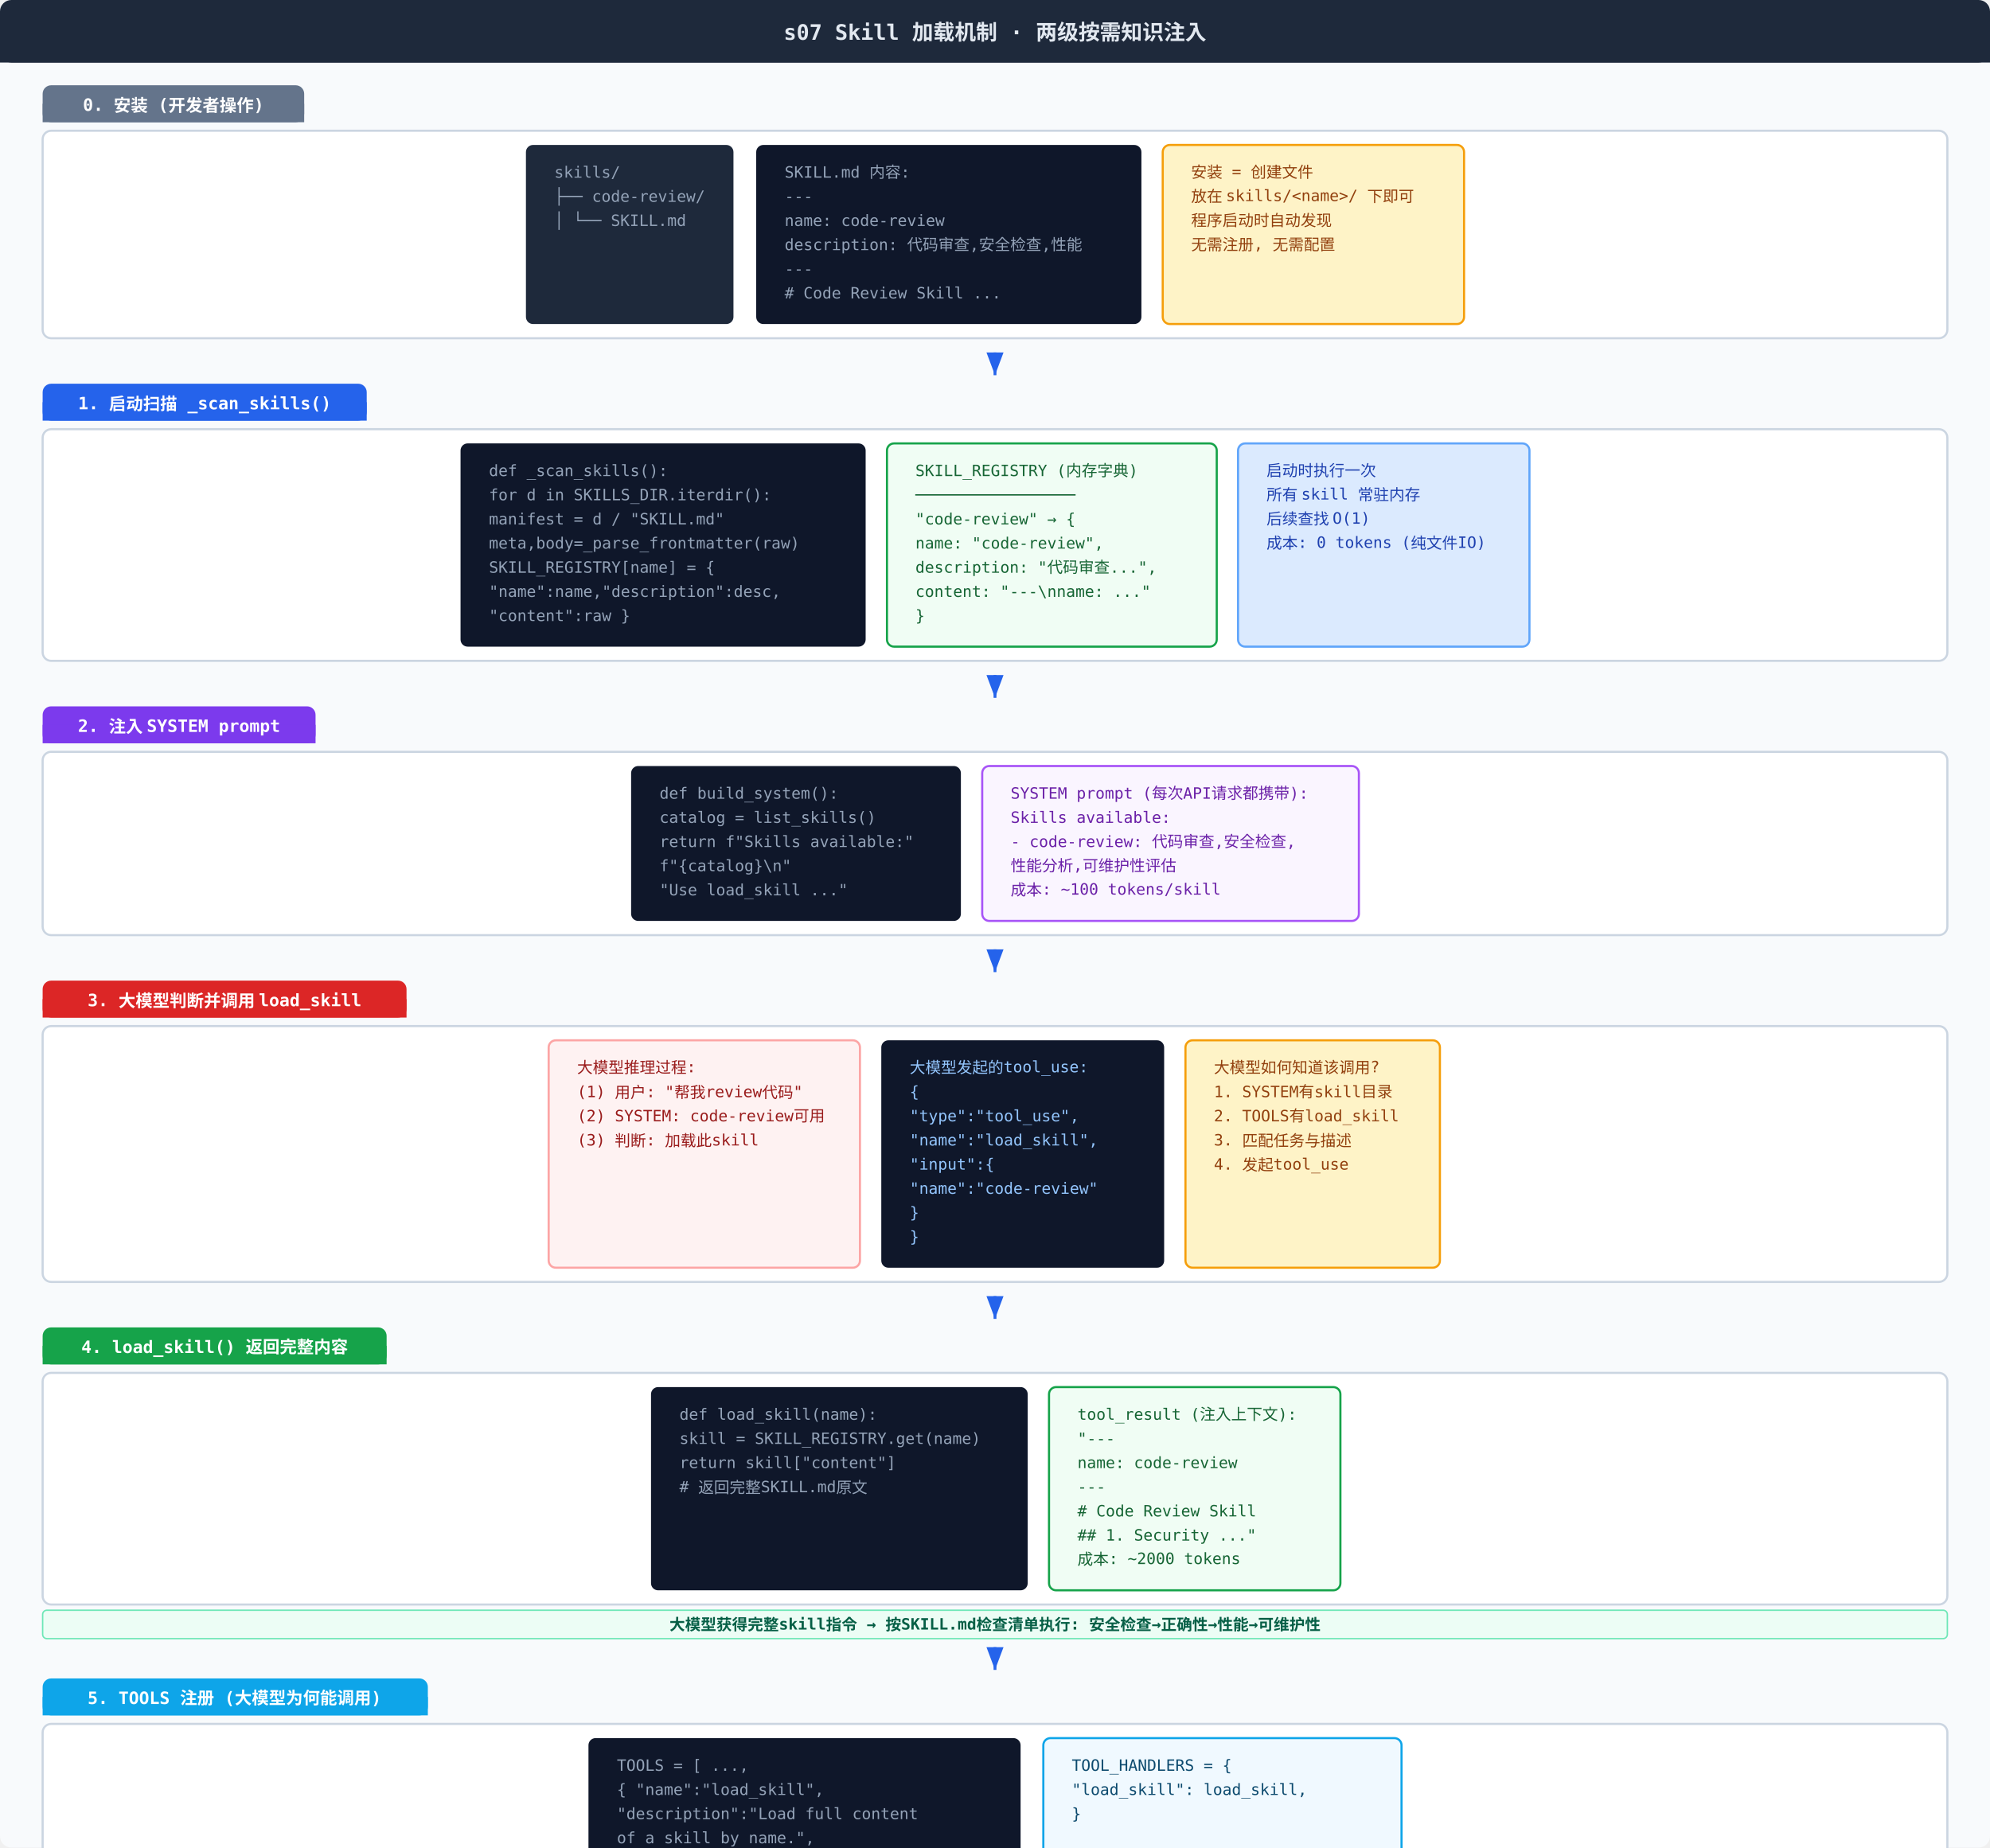
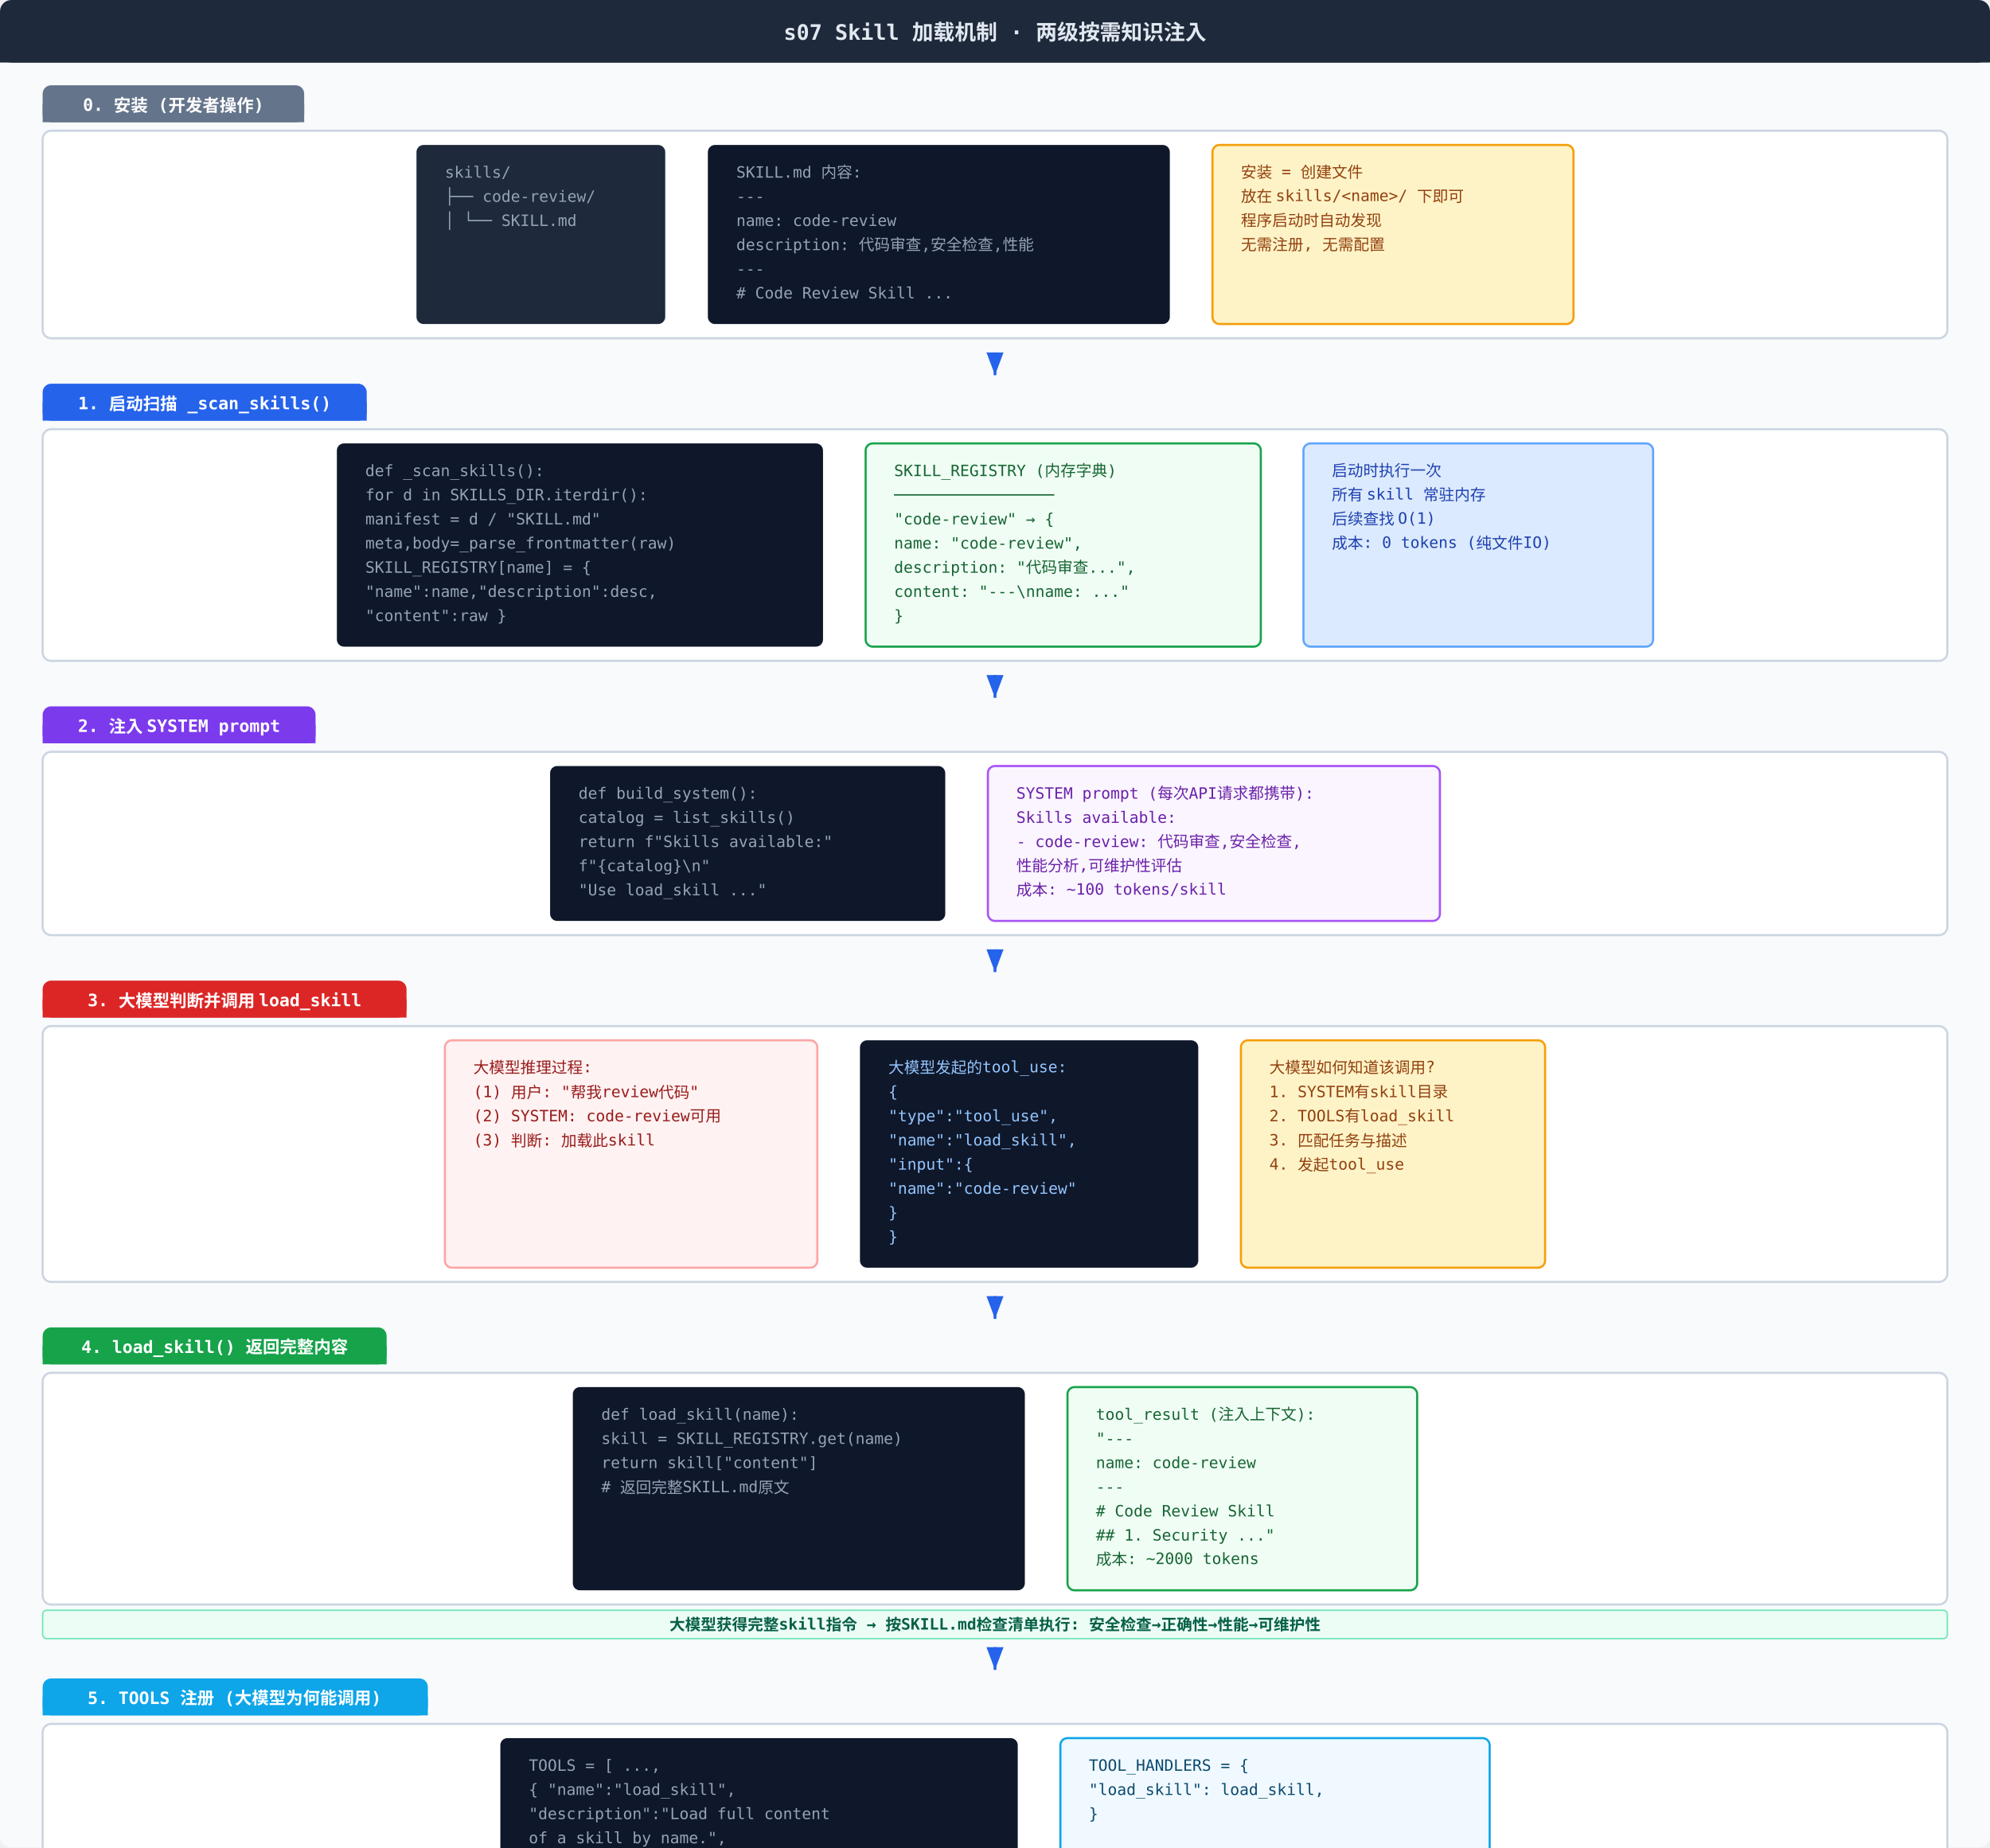
<svg xmlns="http://www.w3.org/2000/svg" viewBox="0 0 1400 1300" font-family="Menlo, Monaco, monospace">
  <defs>
    <marker id="ab" markerWidth="8" markerHeight="6" refX="8" refY="3" orient="auto">
      <path d="M0,0 L8,3 L0,6 Z" fill="#2563eb" />
    </marker>
  </defs>
  <rect width="1400" height="1300" fill="#f8fafc" rx="8" />
  <rect x="0" y="0" width="1400" height="44" fill="#1e293b" rx="8" />
  <rect x="0" y="32" width="1400" height="12" fill="#1e293b" />
  <text x="700" y="28" fill="#e2e8f0" font-size="15" font-weight="bold" text-anchor="middle" font-family="Menlo, Monaco, monospace">s07 Skill 加载机制 · 两级按需知识注入</text>
  <rect x="30" y="60" width="184" height="26" fill="#64748b" rx="6" />
  <rect x="30" y="73" width="184" height="13" fill="#64748b" />
  <text x="122" y="78" fill="#fff" font-size="12" font-weight="bold" text-anchor="middle" font-family="Menlo, Monaco, monospace">0. 安装 (开发者操作)</text>
  <rect x="30" y="92" width="1340" height="146" fill="#fff" stroke="#cbd5e1" stroke-width="1.5" rx="6" />
-   <rect x="370" y="102" width="146" height="126" fill="#1e293b" rx="5" />
-   <text x="390" y="125" fill="#94a3b8" font-size="11" font-family="Menlo, Monaco, monospace">skills/</text>
-   <text x="390" y="142" fill="#94a3b8" font-size="11" font-family="Menlo, Monaco, monospace">├── code-review/</text>
-   <text x="390" y="159" fill="#94a3b8" font-size="11" font-family="Menlo, Monaco, monospace">│   └── SKILL.md</text>
-   <rect x="532" y="102" width="271" height="126" fill="#0f172a" rx="5" />
-   <text x="552" y="125" fill="#94a3b8" font-size="11" font-family="Menlo, Monaco, monospace">SKILL.md 内容:</text>
-   <text x="552" y="142" fill="#94a3b8" font-size="11" font-family="Menlo, Monaco, monospace">---</text>
-   <text x="552" y="159" fill="#94a3b8" font-size="11" font-family="Menlo, Monaco, monospace">name: code-review</text>
-   <text x="552" y="176" fill="#94a3b8" font-size="11" font-family="Menlo, Monaco, monospace">description: 代码审查,安全检查,性能</text>
-   <text x="552" y="193" fill="#94a3b8" font-size="11" font-family="Menlo, Monaco, monospace">---</text>
-   <text x="552" y="210" fill="#94a3b8" font-size="11" font-family="Menlo, Monaco, monospace"># Code Review Skill ...</text>
-   <rect x="818" y="102" width="212" height="126" fill="#fef3c7" rx="5" stroke="#f59e0b" stroke-width="1.5" />
-   <text x="838" y="125" fill="#92400e" font-size="11" font-family="Menlo, Monaco, monospace">安装 = 创建文件</text>
-   <text x="838" y="142" fill="#92400e" font-size="11" font-family="Menlo, Monaco, monospace">放在 skills/&lt;name&gt;/ 下即可</text>
-   <text x="838" y="159" fill="#92400e" font-size="11" font-family="Menlo, Monaco, monospace">程序启动时自动发现</text>
-   <text x="838" y="176" fill="#92400e" font-size="11" font-family="Menlo, Monaco, monospace">无需注册, 无需配置</text>
+   <rect x="293" y="102" width="175" height="126" fill="#1e293b" rx="5" />
+   <text x="313" y="125" fill="#94a3b8" font-size="11" font-family="Menlo, Monaco, monospace">skills/</text>
+   <text x="313" y="142" fill="#94a3b8" font-size="11" font-family="Menlo, Monaco, monospace">├── code-review/</text>
+   <text x="313" y="159" fill="#94a3b8" font-size="11" font-family="Menlo, Monaco, monospace">│   └── SKILL.md</text>
+   <rect x="498" y="102" width="325" height="126" fill="#0f172a" rx="5" />
+   <text x="518" y="125" fill="#94a3b8" font-size="11" font-family="Menlo, Monaco, monospace">SKILL.md 内容:</text>
+   <text x="518" y="142" fill="#94a3b8" font-size="11" font-family="Menlo, Monaco, monospace">---</text>
+   <text x="518" y="159" fill="#94a3b8" font-size="11" font-family="Menlo, Monaco, monospace">name: code-review</text>
+   <text x="518" y="176" fill="#94a3b8" font-size="11" font-family="Menlo, Monaco, monospace">description: 代码审查,安全检查,性能</text>
+   <text x="518" y="193" fill="#94a3b8" font-size="11" font-family="Menlo, Monaco, monospace">---</text>
+   <text x="518" y="210" fill="#94a3b8" font-size="11" font-family="Menlo, Monaco, monospace"># Code Review Skill ...</text>
+   <rect x="853" y="102" width="254" height="126" fill="#fef3c7" rx="5" stroke="#f59e0b" stroke-width="1.5" />
+   <text x="873" y="125" fill="#92400e" font-size="11" font-family="Menlo, Monaco, monospace">安装 = 创建文件</text>
+   <text x="873" y="142" fill="#92400e" font-size="11" font-family="Menlo, Monaco, monospace">放在 skills/&lt;name&gt;/ 下即可</text>
+   <text x="873" y="159" fill="#92400e" font-size="11" font-family="Menlo, Monaco, monospace">程序启动时自动发现</text>
+   <text x="873" y="176" fill="#92400e" font-size="11" font-family="Menlo, Monaco, monospace">无需注册, 无需配置</text>
  <line x1="700" y1="248" x2="700" y2="264" stroke="#2563eb" stroke-width="2" marker-end="url(#ab)" />
  <rect x="30" y="270" width="228" height="26" fill="#2563eb" rx="6" />
  <rect x="30" y="283" width="228" height="13" fill="#2563eb" />
  <text x="144" y="288" fill="#fff" font-size="12" font-weight="bold" text-anchor="middle" font-family="Menlo, Monaco, monospace">1. 启动扫描 _scan_skills()</text>
  <rect x="30" y="302" width="1340" height="163" fill="#fff" stroke="#cbd5e1" stroke-width="1.5" rx="6" />
-   <rect x="324" y="312" width="285" height="143" fill="#0f172a" rx="5" />
-   <text x="344" y="335" fill="#94a3b8" font-size="11" font-family="Menlo, Monaco, monospace">def _scan_skills():</text>
-   <text x="344" y="352" fill="#94a3b8" font-size="11" font-family="Menlo, Monaco, monospace">  for d in SKILLS_DIR.iterdir():</text>
-   <text x="344" y="369" fill="#94a3b8" font-size="11" font-family="Menlo, Monaco, monospace">    manifest = d / "SKILL.md"</text>
-   <text x="344" y="386" fill="#94a3b8" font-size="11" font-family="Menlo, Monaco, monospace">    meta,body=_parse_frontmatter(raw)</text>
-   <text x="344" y="403" fill="#94a3b8" font-size="11" font-family="Menlo, Monaco, monospace">    SKILL_REGISTRY[name] = {</text>
-   <text x="344" y="420" fill="#94a3b8" font-size="11" font-family="Menlo, Monaco, monospace">      "name":name,"description":desc,</text>
-   <text x="344" y="437" fill="#94a3b8" font-size="11" font-family="Menlo, Monaco, monospace">      "content":raw }</text>
-   <rect x="624" y="312" width="232" height="143" fill="#f0fdf4" rx="5" stroke="#16a34a" stroke-width="1.5" />
-   <text x="644" y="335" fill="#166534" font-size="11" font-family="Menlo, Monaco, monospace">SKILL_REGISTRY (内存字典)</text>
-   <text x="644" y="352" fill="#166534" font-size="11" font-family="Menlo, Monaco, monospace">─────────────────</text>
-   <text x="644" y="369" fill="#166534" font-size="11" font-family="Menlo, Monaco, monospace">"code-review" → {</text>
-   <text x="644" y="386" fill="#166534" font-size="11" font-family="Menlo, Monaco, monospace">  name: "code-review",</text>
-   <text x="644" y="403" fill="#166534" font-size="11" font-family="Menlo, Monaco, monospace">  description: "代码审查...",</text>
-   <text x="644" y="420" fill="#166534" font-size="11" font-family="Menlo, Monaco, monospace">  content: "---\nname: ..."</text>
-   <text x="644" y="437" fill="#166534" font-size="11" font-family="Menlo, Monaco, monospace">}</text>
-   <rect x="871" y="312" width="205" height="143" fill="#dbeafe" rx="5" stroke="#60a5fa" stroke-width="1.5" />
-   <text x="891" y="335" fill="#1e40af" font-size="11" font-family="Menlo, Monaco, monospace">启动时执行一次</text>
-   <text x="891" y="352" fill="#1e40af" font-size="11" font-family="Menlo, Monaco, monospace">所有 skill 常驻内存</text>
-   <text x="891" y="369" fill="#1e40af" font-size="11" font-family="Menlo, Monaco, monospace">后续查找 O(1)</text>
-   <text x="891" y="386" fill="#1e40af" font-size="11" font-family="Menlo, Monaco, monospace">成本: 0 tokens (纯文件IO)</text>
+   <rect x="237" y="312" width="342" height="143" fill="#0f172a" rx="5" />
+   <text x="257" y="335" fill="#94a3b8" font-size="11" font-family="Menlo, Monaco, monospace">def _scan_skills():</text>
+   <text x="257" y="352" fill="#94a3b8" font-size="11" font-family="Menlo, Monaco, monospace">  for d in SKILLS_DIR.iterdir():</text>
+   <text x="257" y="369" fill="#94a3b8" font-size="11" font-family="Menlo, Monaco, monospace">    manifest = d / "SKILL.md"</text>
+   <text x="257" y="386" fill="#94a3b8" font-size="11" font-family="Menlo, Monaco, monospace">    meta,body=_parse_frontmatter(raw)</text>
+   <text x="257" y="403" fill="#94a3b8" font-size="11" font-family="Menlo, Monaco, monospace">    SKILL_REGISTRY[name] = {</text>
+   <text x="257" y="420" fill="#94a3b8" font-size="11" font-family="Menlo, Monaco, monospace">      "name":name,"description":desc,</text>
+   <text x="257" y="437" fill="#94a3b8" font-size="11" font-family="Menlo, Monaco, monospace">      "content":raw }</text>
+   <rect x="609" y="312" width="278" height="143" fill="#f0fdf4" rx="5" stroke="#16a34a" stroke-width="1.5" />
+   <text x="629" y="335" fill="#166534" font-size="11" font-family="Menlo, Monaco, monospace">SKILL_REGISTRY (内存字典)</text>
+   <text x="629" y="352" fill="#166534" font-size="11" font-family="Menlo, Monaco, monospace">─────────────────</text>
+   <text x="629" y="369" fill="#166534" font-size="11" font-family="Menlo, Monaco, monospace">"code-review" → {</text>
+   <text x="629" y="386" fill="#166534" font-size="11" font-family="Menlo, Monaco, monospace">  name: "code-review",</text>
+   <text x="629" y="403" fill="#166534" font-size="11" font-family="Menlo, Monaco, monospace">  description: "代码审查...",</text>
+   <text x="629" y="420" fill="#166534" font-size="11" font-family="Menlo, Monaco, monospace">  content: "---\nname: ..."</text>
+   <text x="629" y="437" fill="#166534" font-size="11" font-family="Menlo, Monaco, monospace">}</text>
+   <rect x="917" y="312" width="246" height="143" fill="#dbeafe" rx="5" stroke="#60a5fa" stroke-width="1.5" />
+   <text x="937" y="335" fill="#1e40af" font-size="11" font-family="Menlo, Monaco, monospace">启动时执行一次</text>
+   <text x="937" y="352" fill="#1e40af" font-size="11" font-family="Menlo, Monaco, monospace">所有 skill 常驻内存</text>
+   <text x="937" y="369" fill="#1e40af" font-size="11" font-family="Menlo, Monaco, monospace">后续查找 O(1)</text>
+   <text x="937" y="386" fill="#1e40af" font-size="11" font-family="Menlo, Monaco, monospace">成本: 0 tokens (纯文件IO)</text>
  <line x1="700" y1="475" x2="700" y2="491" stroke="#2563eb" stroke-width="2" marker-end="url(#ab)" />
  <rect x="30" y="497" width="192" height="26" fill="#7c3aed" rx="6" />
  <rect x="30" y="510" width="192" height="13" fill="#7c3aed" />
  <text x="126" y="515" fill="#fff" font-size="12" font-weight="bold" text-anchor="middle" font-family="Menlo, Monaco, monospace">2. 注入 SYSTEM prompt</text>
  <rect x="30" y="529" width="1340" height="129" fill="#fff" stroke="#cbd5e1" stroke-width="1.5" rx="6" />
-   <rect x="444" y="539" width="232" height="109" fill="#0f172a" rx="5" />
-   <text x="464" y="562" fill="#94a3b8" font-size="11" font-family="Menlo, Monaco, monospace">def build_system():</text>
-   <text x="464" y="579" fill="#94a3b8" font-size="11" font-family="Menlo, Monaco, monospace">  catalog = list_skills()</text>
-   <text x="464" y="596" fill="#94a3b8" font-size="11" font-family="Menlo, Monaco, monospace">  return f"Skills available:"</text>
-   <text x="464" y="613" fill="#94a3b8" font-size="11" font-family="Menlo, Monaco, monospace">         f"{catalog}\n"</text>
-   <text x="464" y="630" fill="#94a3b8" font-size="11" font-family="Menlo, Monaco, monospace">         "Use load_skill ..."</text>
-   <rect x="691" y="539" width="265" height="109" fill="#faf5ff" rx="5" stroke="#a855f7" stroke-width="1.5" />
-   <text x="711" y="562" fill="#6b21a8" font-size="11" font-family="Menlo, Monaco, monospace">SYSTEM prompt (每次API请求都携带):</text>
-   <text x="711" y="579" fill="#6b21a8" font-size="11" font-family="Menlo, Monaco, monospace">Skills available:</text>
-   <text x="711" y="596" fill="#6b21a8" font-size="11" font-family="Menlo, Monaco, monospace">- code-review: 代码审查,安全检查,</text>
-   <text x="711" y="613" fill="#6b21a8" font-size="11" font-family="Menlo, Monaco, monospace">  性能分析,可维护性评估</text>
-   <text x="711" y="630" fill="#6b21a8" font-size="11" font-family="Menlo, Monaco, monospace">成本: ~100 tokens/skill</text>
+   <rect x="387" y="539" width="278" height="109" fill="#0f172a" rx="5" />
+   <text x="407" y="562" fill="#94a3b8" font-size="11" font-family="Menlo, Monaco, monospace">def build_system():</text>
+   <text x="407" y="579" fill="#94a3b8" font-size="11" font-family="Menlo, Monaco, monospace">  catalog = list_skills()</text>
+   <text x="407" y="596" fill="#94a3b8" font-size="11" font-family="Menlo, Monaco, monospace">  return f"Skills available:"</text>
+   <text x="407" y="613" fill="#94a3b8" font-size="11" font-family="Menlo, Monaco, monospace">         f"{catalog}\n"</text>
+   <text x="407" y="630" fill="#94a3b8" font-size="11" font-family="Menlo, Monaco, monospace">         "Use load_skill ..."</text>
+   <rect x="695" y="539" width="318" height="109" fill="#faf5ff" rx="5" stroke="#a855f7" stroke-width="1.5" />
+   <text x="715" y="562" fill="#6b21a8" font-size="11" font-family="Menlo, Monaco, monospace">SYSTEM prompt (每次API请求都携带):</text>
+   <text x="715" y="579" fill="#6b21a8" font-size="11" font-family="Menlo, Monaco, monospace">Skills available:</text>
+   <text x="715" y="596" fill="#6b21a8" font-size="11" font-family="Menlo, Monaco, monospace">- code-review: 代码审查,安全检查,</text>
+   <text x="715" y="613" fill="#6b21a8" font-size="11" font-family="Menlo, Monaco, monospace">  性能分析,可维护性评估</text>
+   <text x="715" y="630" fill="#6b21a8" font-size="11" font-family="Menlo, Monaco, monospace">成本: ~100 tokens/skill</text>
  <line x1="700" y1="668" x2="700" y2="684" stroke="#2563eb" stroke-width="2" marker-end="url(#ab)" />
  <rect x="30" y="690" width="256" height="26" fill="#dc2626" rx="6" />
  <rect x="30" y="703" width="256" height="13" fill="#dc2626" />
  <text x="158" y="708" fill="#fff" font-size="12" font-weight="bold" text-anchor="middle" font-family="Menlo, Monaco, monospace">3. 大模型判断并调用 load_skill</text>
  <rect x="30" y="722" width="1340" height="180" fill="#fff" stroke="#cbd5e1" stroke-width="1.5" rx="6" />
-   <rect x="386" y="732" width="219" height="160" fill="#fef2f2" rx="5" stroke="#fca5a5" stroke-width="1.5" />
-   <text x="406" y="755" fill="#991b1b" font-size="11" font-family="Menlo, Monaco, monospace">大模型推理过程:</text>
-   <text x="406" y="772" fill="#991b1b" font-size="11" font-family="Menlo, Monaco, monospace">(1) 用户: "帮我review代码"</text>
-   <text x="406" y="789" fill="#991b1b" font-size="11" font-family="Menlo, Monaco, monospace">(2) SYSTEM: code-review可用</text>
-   <text x="406" y="806" fill="#991b1b" font-size="11" font-family="Menlo, Monaco, monospace">(3) 判断: 加载此skill</text>
-   <rect x="620" y="732" width="199" height="160" fill="#0f172a" rx="5" />
-   <text x="640" y="755" fill="#93c5fd" font-size="11" font-family="Menlo, Monaco, monospace">大模型发起的tool_use:</text>
-   <text x="640" y="772" fill="#93c5fd" font-size="11" font-family="Menlo, Monaco, monospace">{</text>
-   <text x="640" y="789" fill="#93c5fd" font-size="11" font-family="Menlo, Monaco, monospace">  "type":"tool_use",</text>
-   <text x="640" y="806" fill="#93c5fd" font-size="11" font-family="Menlo, Monaco, monospace">  "name":"load_skill",</text>
-   <text x="640" y="823" fill="#93c5fd" font-size="11" font-family="Menlo, Monaco, monospace">  "input":{</text>
-   <text x="640" y="840" fill="#93c5fd" font-size="11" font-family="Menlo, Monaco, monospace">    "name":"code-review"</text>
-   <text x="640" y="857" fill="#93c5fd" font-size="11" font-family="Menlo, Monaco, monospace">  }</text>
-   <text x="640" y="874" fill="#93c5fd" font-size="11" font-family="Menlo, Monaco, monospace">}</text>
-   <rect x="834" y="732" width="179" height="160" fill="#fef3c7" rx="5" stroke="#f59e0b" stroke-width="1.5" />
-   <text x="854" y="755" fill="#92400e" font-size="11" font-family="Menlo, Monaco, monospace">大模型如何知道该调用?</text>
-   <text x="854" y="772" fill="#92400e" font-size="11" font-family="Menlo, Monaco, monospace">1. SYSTEM有skill目录</text>
-   <text x="854" y="789" fill="#92400e" font-size="11" font-family="Menlo, Monaco, monospace">2. TOOLS有load_skill</text>
-   <text x="854" y="806" fill="#92400e" font-size="11" font-family="Menlo, Monaco, monospace">3. 匹配任务与描述</text>
-   <text x="854" y="823" fill="#92400e" font-size="11" font-family="Menlo, Monaco, monospace">4. 发起tool_use</text>
+   <rect x="313" y="732" width="262" height="160" fill="#fef2f2" rx="5" stroke="#fca5a5" stroke-width="1.5" />
+   <text x="333" y="755" fill="#991b1b" font-size="11" font-family="Menlo, Monaco, monospace">大模型推理过程:</text>
+   <text x="333" y="772" fill="#991b1b" font-size="11" font-family="Menlo, Monaco, monospace">(1) 用户: "帮我review代码"</text>
+   <text x="333" y="789" fill="#991b1b" font-size="11" font-family="Menlo, Monaco, monospace">(2) SYSTEM: code-review可用</text>
+   <text x="333" y="806" fill="#991b1b" font-size="11" font-family="Menlo, Monaco, monospace">(3) 判断: 加载此skill</text>
+   <rect x="605" y="732" width="238" height="160" fill="#0f172a" rx="5" />
+   <text x="625" y="755" fill="#93c5fd" font-size="11" font-family="Menlo, Monaco, monospace">大模型发起的tool_use:</text>
+   <text x="625" y="772" fill="#93c5fd" font-size="11" font-family="Menlo, Monaco, monospace">{</text>
+   <text x="625" y="789" fill="#93c5fd" font-size="11" font-family="Menlo, Monaco, monospace">  "type":"tool_use",</text>
+   <text x="625" y="806" fill="#93c5fd" font-size="11" font-family="Menlo, Monaco, monospace">  "name":"load_skill",</text>
+   <text x="625" y="823" fill="#93c5fd" font-size="11" font-family="Menlo, Monaco, monospace">  "input":{</text>
+   <text x="625" y="840" fill="#93c5fd" font-size="11" font-family="Menlo, Monaco, monospace">    "name":"code-review"</text>
+   <text x="625" y="857" fill="#93c5fd" font-size="11" font-family="Menlo, Monaco, monospace">  }</text>
+   <text x="625" y="874" fill="#93c5fd" font-size="11" font-family="Menlo, Monaco, monospace">}</text>
+   <rect x="873" y="732" width="214" height="160" fill="#fef3c7" rx="5" stroke="#f59e0b" stroke-width="1.5" />
+   <text x="893" y="755" fill="#92400e" font-size="11" font-family="Menlo, Monaco, monospace">大模型如何知道该调用?</text>
+   <text x="893" y="772" fill="#92400e" font-size="11" font-family="Menlo, Monaco, monospace">1. SYSTEM有skill目录</text>
+   <text x="893" y="789" fill="#92400e" font-size="11" font-family="Menlo, Monaco, monospace">2. TOOLS有load_skill</text>
+   <text x="893" y="806" fill="#92400e" font-size="11" font-family="Menlo, Monaco, monospace">3. 匹配任务与描述</text>
+   <text x="893" y="823" fill="#92400e" font-size="11" font-family="Menlo, Monaco, monospace">4. 发起tool_use</text>
  <line x1="700" y1="912" x2="700" y2="928" stroke="#2563eb" stroke-width="2" marker-end="url(#ab)" />
  <rect x="30" y="934" width="242" height="26" fill="#16a34a" rx="6" />
  <rect x="30" y="947" width="242" height="13" fill="#16a34a" />
  <text x="151" y="952" fill="#fff" font-size="12" font-weight="bold" text-anchor="middle" font-family="Menlo, Monaco, monospace">4. load_skill() 返回完整内容</text>
  <rect x="30" y="966" width="1340" height="163" fill="#fff" stroke="#cbd5e1" stroke-width="1.5" rx="6" />
-   <rect x="458" y="976" width="265" height="143" fill="#0f172a" rx="5" />
-   <text x="478" y="999" fill="#94a3b8" font-size="11" font-family="Menlo, Monaco, monospace">def load_skill(name):</text>
-   <text x="478" y="1016" fill="#94a3b8" font-size="11" font-family="Menlo, Monaco, monospace">  skill = SKILL_REGISTRY.get(name)</text>
-   <text x="478" y="1033" fill="#94a3b8" font-size="11" font-family="Menlo, Monaco, monospace">  return skill["content"]</text>
-   <text x="478" y="1050" fill="#94a3b8" font-size="11" font-family="Menlo, Monaco, monospace">  # 返回完整SKILL.md原文</text>
-   <rect x="738" y="976" width="205" height="143" fill="#f0fdf4" rx="5" stroke="#16a34a" stroke-width="1.5" />
-   <text x="758" y="999" fill="#166534" font-size="11" font-family="Menlo, Monaco, monospace">tool_result (注入上下文):</text>
-   <text x="758" y="1016" fill="#166534" font-size="11" font-family="Menlo, Monaco, monospace">"---</text>
-   <text x="758" y="1033" fill="#166534" font-size="11" font-family="Menlo, Monaco, monospace">name: code-review</text>
-   <text x="758" y="1050" fill="#166534" font-size="11" font-family="Menlo, Monaco, monospace">---</text>
-   <text x="758" y="1067" fill="#166534" font-size="11" font-family="Menlo, Monaco, monospace"># Code Review Skill</text>
-   <text x="758" y="1084" fill="#166534" font-size="11" font-family="Menlo, Monaco, monospace">## 1. Security ..."</text>
-   <text x="758" y="1101" fill="#166534" font-size="11" font-family="Menlo, Monaco, monospace">成本: ~2000 tokens</text>
+   <rect x="403" y="976" width="318" height="143" fill="#0f172a" rx="5" />
+   <text x="423" y="999" fill="#94a3b8" font-size="11" font-family="Menlo, Monaco, monospace">def load_skill(name):</text>
+   <text x="423" y="1016" fill="#94a3b8" font-size="11" font-family="Menlo, Monaco, monospace">  skill = SKILL_REGISTRY.get(name)</text>
+   <text x="423" y="1033" fill="#94a3b8" font-size="11" font-family="Menlo, Monaco, monospace">  return skill["content"]</text>
+   <text x="423" y="1050" fill="#94a3b8" font-size="11" font-family="Menlo, Monaco, monospace">  # 返回完整SKILL.md原文</text>
+   <rect x="751" y="976" width="246" height="143" fill="#f0fdf4" rx="5" stroke="#16a34a" stroke-width="1.5" />
+   <text x="771" y="999" fill="#166534" font-size="11" font-family="Menlo, Monaco, monospace">tool_result (注入上下文):</text>
+   <text x="771" y="1016" fill="#166534" font-size="11" font-family="Menlo, Monaco, monospace">"---</text>
+   <text x="771" y="1033" fill="#166534" font-size="11" font-family="Menlo, Monaco, monospace">name: code-review</text>
+   <text x="771" y="1050" fill="#166534" font-size="11" font-family="Menlo, Monaco, monospace">---</text>
+   <text x="771" y="1067" fill="#166534" font-size="11" font-family="Menlo, Monaco, monospace"># Code Review Skill</text>
+   <text x="771" y="1084" fill="#166534" font-size="11" font-family="Menlo, Monaco, monospace">## 1. Security ..."</text>
+   <text x="771" y="1101" fill="#166534" font-size="11" font-family="Menlo, Monaco, monospace">成本: ~2000 tokens</text>
  <rect x="30" y="1133" width="1340" height="20" fill="#ecfdf5" stroke="#6ee7b7" rx="3" />
  <text x="700" y="1147" fill="#065f46" font-size="11" font-weight="bold" text-anchor="middle" font-family="Menlo, Monaco, monospace">大模型获得完整skill指令 → 按SKILL.md检查清单执行: 安全检查→正确性→性能→可维护性</text>
  <line x1="700" y1="1159" x2="700" y2="1175" stroke="#2563eb" stroke-width="2" marker-end="url(#ab)" />
  <rect x="30" y="1181" width="271" height="26" fill="#0ea5e9" rx="6" />
  <rect x="30" y="1194" width="271" height="13" fill="#0ea5e9" />
  <text x="165" y="1199" fill="#fff" font-size="12" font-weight="bold" text-anchor="middle" font-family="Menlo, Monaco, monospace">5. TOOLS 注册 (大模型为何能调用)</text>
  <rect x="30" y="1213" width="1340" height="180" fill="#fff" stroke="#cbd5e1" stroke-width="1.5" rx="6" />
-   <rect x="414" y="1223" width="304" height="160" fill="#0f172a" rx="5" />
-   <text x="434" y="1246" fill="#94a3b8" font-size="11" font-family="Menlo, Monaco, monospace">TOOLS = [ ...,</text>
-   <text x="434" y="1263" fill="#94a3b8" font-size="11" font-family="Menlo, Monaco, monospace">  { "name":"load_skill",</text>
-   <text x="434" y="1280" fill="#94a3b8" font-size="11" font-family="Menlo, Monaco, monospace">    "description":"Load full content</text>
-   <text x="434" y="1297" fill="#94a3b8" font-size="11" font-family="Menlo, Monaco, monospace">                  of a skill by name.",</text>
-   <text x="434" y="1314" fill="#94a3b8" font-size="11" font-family="Menlo, Monaco, monospace">    "input_schema":{</text>
-   <text x="434" y="1331" fill="#94a3b8" font-size="11" font-family="Menlo, Monaco, monospace">      "properties":{</text>
-   <text x="434" y="1348" fill="#94a3b8" font-size="11" font-family="Menlo, Monaco, monospace">        "name":{"type":"string"} } } } ]</text>
-   <rect x="734" y="1223" width="252" height="160" fill="#f0f9ff" rx="5" stroke="#0ea5e9" stroke-width="1.5" />
-   <text x="754" y="1246" fill="#0c4a6e" font-size="11" font-family="Menlo, Monaco, monospace">TOOL_HANDLERS = {</text>
-   <text x="754" y="1263" fill="#0c4a6e" font-size="11" font-family="Menlo, Monaco, monospace">  "load_skill": load_skill,</text>
-   <text x="754" y="1280" fill="#0c4a6e" font-size="11" font-family="Menlo, Monaco, monospace">}</text>
-   <text x="754" y="1297" fill="#0c4a6e" font-size="11" font-family="Menlo, Monaco, monospace" />
-   <text x="754" y="1314" fill="#0c4a6e" font-size="11" font-family="Menlo, Monaco, monospace">agent_loop 流程:</text>
-   <text x="754" y="1331" fill="#0c4a6e" font-size="11" font-family="Menlo, Monaco, monospace">  tool_use → TOOL_HANDLERS[name]</text>
-   <text x="754" y="1348" fill="#0c4a6e" font-size="11" font-family="Menlo, Monaco, monospace">  → handler(**input)</text>
-   <text x="754" y="1365" fill="#0c4a6e" font-size="11" font-family="Menlo, Monaco, monospace">  → tool_result 返回给大模型</text>
+   <rect x="352" y="1223" width="364" height="160" fill="#0f172a" rx="5" />
+   <text x="372" y="1246" fill="#94a3b8" font-size="11" font-family="Menlo, Monaco, monospace">TOOLS = [ ...,</text>
+   <text x="372" y="1263" fill="#94a3b8" font-size="11" font-family="Menlo, Monaco, monospace">  { "name":"load_skill",</text>
+   <text x="372" y="1280" fill="#94a3b8" font-size="11" font-family="Menlo, Monaco, monospace">    "description":"Load full content</text>
+   <text x="372" y="1297" fill="#94a3b8" font-size="11" font-family="Menlo, Monaco, monospace">                  of a skill by name.",</text>
+   <text x="372" y="1314" fill="#94a3b8" font-size="11" font-family="Menlo, Monaco, monospace">    "input_schema":{</text>
+   <text x="372" y="1331" fill="#94a3b8" font-size="11" font-family="Menlo, Monaco, monospace">      "properties":{</text>
+   <text x="372" y="1348" fill="#94a3b8" font-size="11" font-family="Menlo, Monaco, monospace">        "name":{"type":"string"} } } } ]</text>
+   <rect x="746" y="1223" width="302" height="160" fill="#f0f9ff" rx="5" stroke="#0ea5e9" stroke-width="1.5" />
+   <text x="766" y="1246" fill="#0c4a6e" font-size="11" font-family="Menlo, Monaco, monospace">TOOL_HANDLERS = {</text>
+   <text x="766" y="1263" fill="#0c4a6e" font-size="11" font-family="Menlo, Monaco, monospace">  "load_skill": load_skill,</text>
+   <text x="766" y="1280" fill="#0c4a6e" font-size="11" font-family="Menlo, Monaco, monospace">}</text>
+   <text x="766" y="1297" fill="#0c4a6e" font-size="11" font-family="Menlo, Monaco, monospace" />
+   <text x="766" y="1314" fill="#0c4a6e" font-size="11" font-family="Menlo, Monaco, monospace">agent_loop 流程:</text>
+   <text x="766" y="1331" fill="#0c4a6e" font-size="11" font-family="Menlo, Monaco, monospace">  tool_use → TOOL_HANDLERS[name]</text>
+   <text x="766" y="1348" fill="#0c4a6e" font-size="11" font-family="Menlo, Monaco, monospace">  → handler(**input)</text>
+   <text x="766" y="1365" fill="#0c4a6e" font-size="11" font-family="Menlo, Monaco, monospace">  → tool_result 返回给大模型</text>
  <rect x="30" y="1408" width="1340" height="280" fill="#1e293b" rx="8" />
  <text x="700" y="1443" fill="#fbbf24" font-size="15" font-weight="bold" text-anchor="middle" font-family="Menlo, Monaco, monospace">两级加载架构 · 总结</text>
  <rect x="80" y="1478" width="336" height="114" fill="#334155" rx="6" />
  <text x="100" y="1506" fill="#93c5fd" font-size="13" font-weight="bold" font-family="Menlo, Monaco, monospace">Layer 1: 目录注入 (便宜, 始终在线)</text>
  <text x="100" y="1528" fill="#94a3b8" font-size="11" font-weight="bold" font-family="Menlo, Monaco, monospace" />
  <text x="100" y="1550" fill="#94a3b8" font-size="11" font-weight="bold" font-family="Menlo, Monaco, monospace">· SYSTEM prompt含所有skill的名称+一行描述</text>
  <text x="100" y="1572" fill="#94a3b8" font-size="11" font-weight="bold" font-family="Menlo, Monaco, monospace">· 成本: ~100 tokens/skill, 始终随请求发送</text>
  <text x="100" y="1594" fill="#94a3b8" font-size="11" font-weight="bold" font-family="Menlo, Monaco, monospace">· 作用: 让大模型知道有哪些能力可用</text>
  <rect x="456" y="1478" width="321" height="114" fill="#334155" rx="6" />
  <text x="476" y="1506" fill="#86efac" font-size="13" font-weight="bold" font-family="Menlo, Monaco, monospace">Layer 2: 完整加载 (按需, 精准注入)</text>
  <text x="476" y="1528" fill="#94a3b8" font-size="11" font-weight="bold" font-family="Menlo, Monaco, monospace" />
  <text x="476" y="1550" fill="#94a3b8" font-size="11" font-weight="bold" font-family="Menlo, Monaco, monospace">· 大模型调用 load_skill(name) 工具</text>
  <text x="476" y="1572" fill="#94a3b8" font-size="11" font-weight="bold" font-family="Menlo, Monaco, monospace">· 返回完整 SKILL.md, ~2000 tokens/skill</text>
  <text x="476" y="1594" fill="#94a3b8" font-size="11" font-weight="bold" font-family="Menlo, Monaco, monospace">· 仅实际使用时才消耗 token</text>
  <line x1="426" y1="1535" x2="451" y2="1535" stroke="#64748b" stroke-width="2" marker-end="url(#ab)" />
  <rect x="80" y="1612" width="1100" height="114" fill="#1e293b" stroke="#475569" rx="6" />
  <text x="100" y="1640" fill="#fbbf24" font-size="13" font-weight="bold" font-family="Menlo, Monaco, monospace">s07 模拟 vs 真实 Claude Code</text>
  <text x="100" y="1662" fill="#94a3b8" font-size="11" font-family="Menlo, Monaco, monospace" />
  <text x="100" y="1684" fill="#f87171" font-size="11" font-family="Menlo, Monaco, monospace">s07 (模拟): SYSTEM有目录 → 大模型调用load_skill → 返回tool_result → 下一轮才读到 → 2个API回合</text>
  <text x="100" y="1706" fill="#4ade80" font-size="11" font-family="Menlo, Monaco, monospace">真实: system-reminder有目录 → 大模型调用Skill工具 → harness直接注入SKILL.md → 1个API回合</text>
  <text x="100" y="1728" fill="#94a3b8" font-size="11" font-family="Menlo, Monaco, monospace">核心差异: s07的load_skill是普通工具(tool_result下一轮); 真实Skill是harness级工具(同轮注入,对大模型透明)</text>
</svg>
